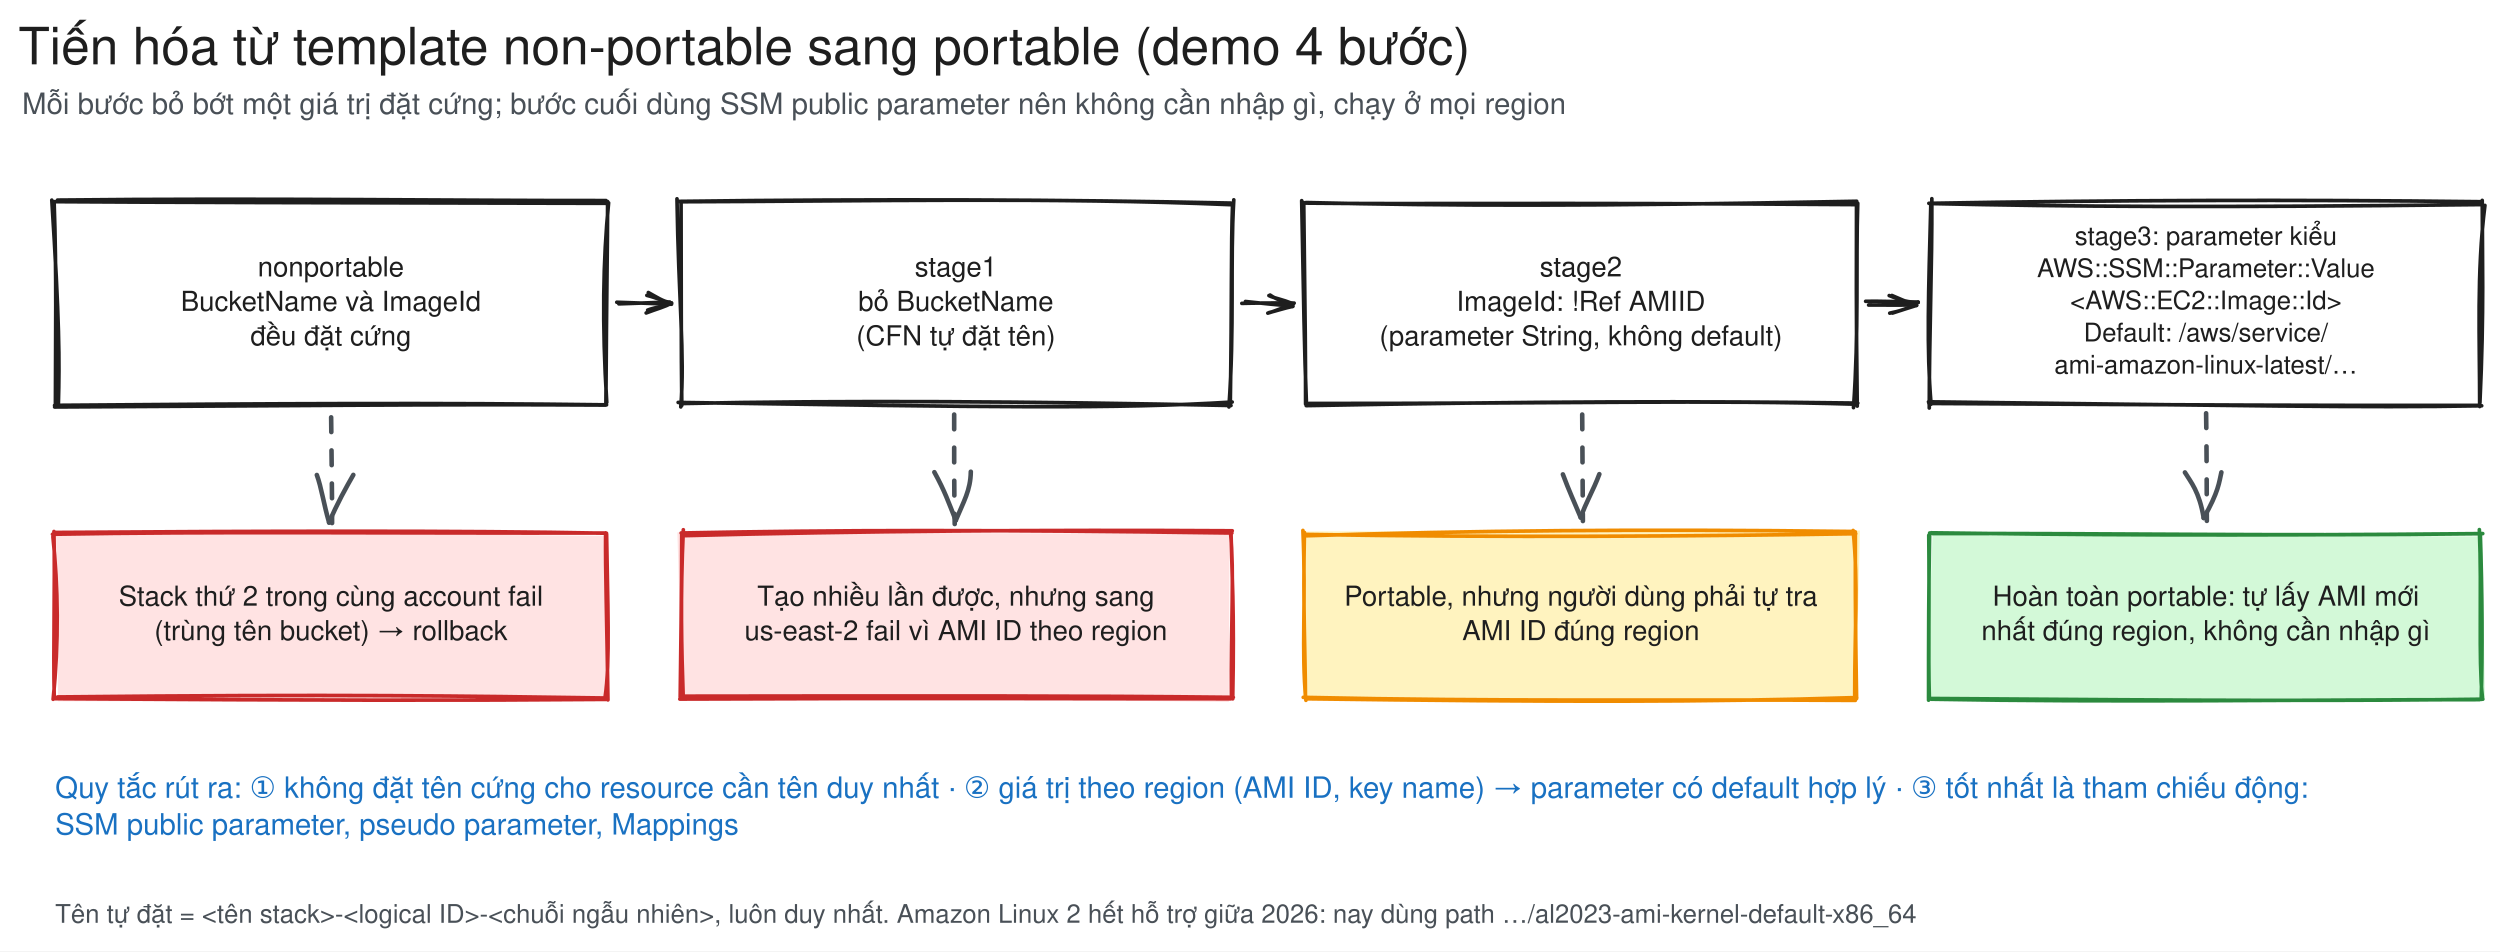
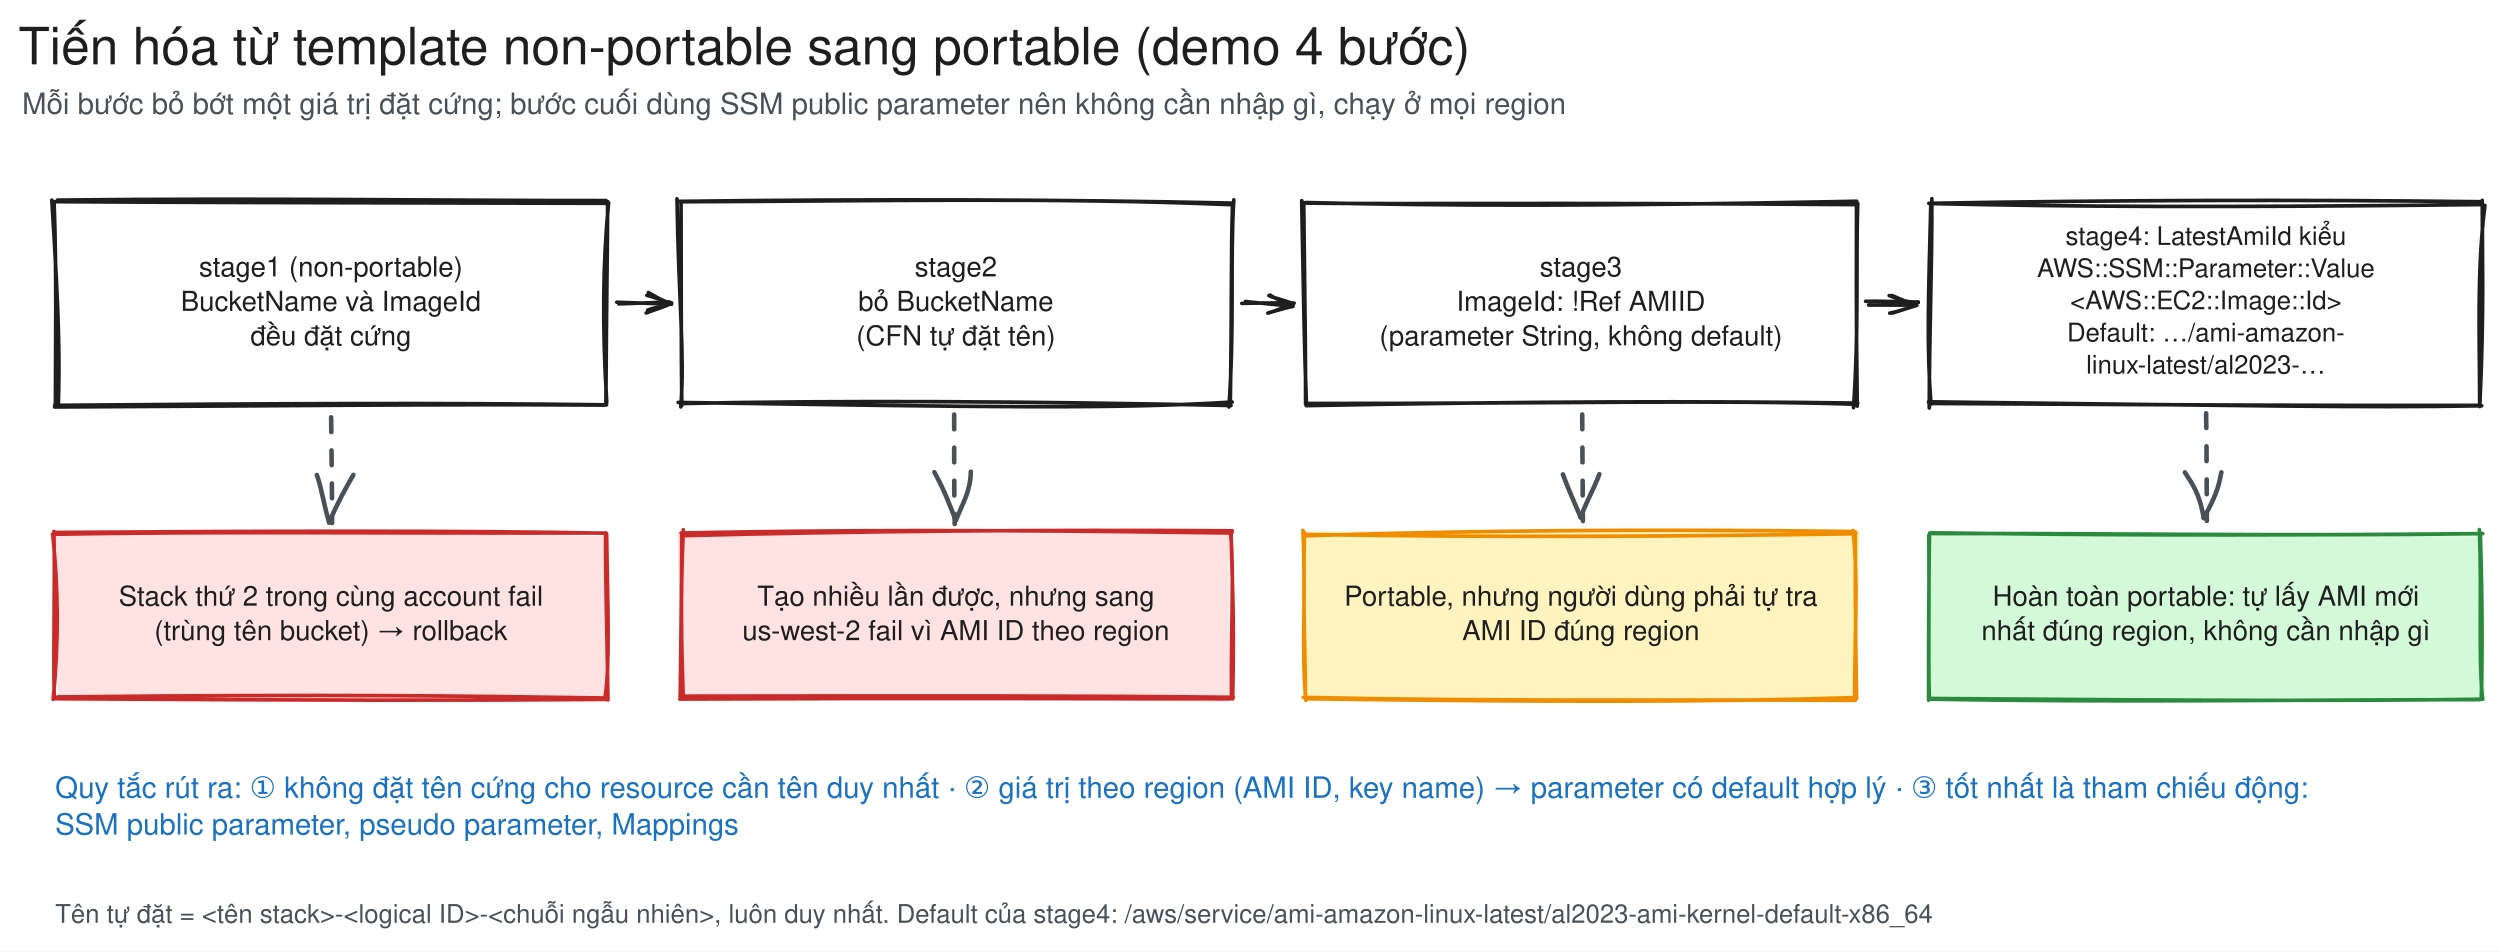
<svg xmlns="http://www.w3.org/2000/svg" version="1.1" viewBox="0 0 1360 517.5" width="1360" height="517.5">
  <defs>
    <style>
      @font-face {
        font-family: "Virgil";
        src: url("https://excalidraw.com/Virgil.woff2");
      }
      @font-face {
        font-family: "Cascadia";
        src: url("https://excalidraw.com/Cascadia.woff2");
      }
    </style>
  </defs>
  <rect x="0" y="0" width="1360" height="517.5" fill="#ffffff" />
  <g transform="translate(10 10) rotate(0 413.84 17.5)">
    <text x="0" y="25" font-family="Helvetica, Segoe UI Emoji" font-size="28px" fill="#1e1e1e" text-anchor="start" style="white-space: pre;" direction="ltr">Tiến hóa từ template non-portable sang portable (demo 4 bước)</text>
  </g>
  <g transform="translate(12 48) rotate(0 431.68 10)">
    <text x="0" y="14" font-family="Helvetica, Segoe UI Emoji" font-size="16px" fill="#495057" text-anchor="start" style="white-space: pre;" direction="ltr">Mỗi bước bỏ bớt một giá trị đặt cứng; bước cuối dùng SSM public parameter nên không cần nhập gì, chạy ở mọi region</text>
  </g>
  <g stroke-linecap="round" transform="translate(30 110) rotate(0 150 55)">
    <path d="M0.3 0.69 L299.93 1.6 L298.47 108.6 L-1.69 110.15" stroke="none" stroke-width="0" fill="#ffffff" />
    <path d="M1.29 -1.15 C110.28 -2.38, 220.17 -0.79, 299.66 -0.9 M-0.42 -0.29 C65.8 0.15, 130.85 0.24, 299.48 0.61 M301.08 0.34 C298.02 31.8, 297.47 66.09, 300.07 108.93 M300.54 -0.36 C300.52 23.97, 299.98 46.01, 299.61 109.44 M299.49 110.37 C208.54 109.75, 116.4 110.85, -0.28 111.41 M299.95 110.23 C209.92 109.03, 119.64 109.5, -0.31 110.5 M1.77 109.3 C2.4 86.86, 2.4 64.55, -1.82 -1.13 M0.15 109.48 C0.17 74.1, 0.85 39.65, -0.56 -0.23" stroke="#1e1e1e" stroke-width="2" fill="none" />
  </g>
  <g transform="translate(97.275 136.875) rotate(0 82.725 28.125)">
-     <text x="82.725" y="13.5" font-family="Helvetica, Segoe UI Emoji" font-size="15px" fill="#1e1e1e" text-anchor="middle" style="white-space: pre;" direction="ltr">nonportable</text>
+     <text x="82.725" y="13.5" font-family="Helvetica, Segoe UI Emoji" font-size="15px" fill="#1e1e1e" text-anchor="middle" style="white-space: pre;" direction="ltr">stage1 (non-portable)</text>
    <text x="82.725" y="32.25" font-family="Helvetica, Segoe UI Emoji" font-size="15px" fill="#1e1e1e" text-anchor="middle" style="white-space: pre;" direction="ltr">BucketName và ImageId</text>
    <text x="82.725" y="51" font-family="Helvetica, Segoe UI Emoji" font-size="15px" fill="#1e1e1e" text-anchor="middle" style="white-space: pre;" direction="ltr">đều đặt cứng</text>
  </g>
  <g stroke-linecap="round" transform="translate(370 110) rotate(0 150 55)">
    <path d="M1.95 -1.47 L301.28 0.22 L298.35 110.64 L-1.61 111.29" stroke="none" stroke-width="0" fill="#ffffff" />
    <path d="M-0.03 -0.24 C102.73 -0.52, 202.56 -2.76, 299.75 1.36 M-0.52 -0.46 C106.1 -1.85, 212.38 -1.44, 299.53 0.47 M301.18 -1.29 C299.17 33.03, 301.61 68.45, 298.53 111.39 M300.54 0.46 C299.57 24.86, 300.22 49.89, 299.27 110.03 M300.31 108.71 C236.71 112.57, 171.76 111.56, -1.08 108.92 M299.66 110.6 C193.76 108.33, 87.13 107.66, 0.17 109.54 M0.35 111.37 C2.62 82.9, -0.87 54.08, -1.72 -1.85 M0.9 110.54 C0.52 77.77, 0.61 46.66, 0.5 0.21" stroke="#1e1e1e" stroke-width="2" fill="none" />
  </g>
  <g transform="translate(463 136.875) rotate(0 57 28.125)">
-     <text x="57" y="13.5" font-family="Helvetica, Segoe UI Emoji" font-size="15px" fill="#1e1e1e" text-anchor="middle" style="white-space: pre;" direction="ltr">stage1</text>
+     <text x="57" y="13.5" font-family="Helvetica, Segoe UI Emoji" font-size="15px" fill="#1e1e1e" text-anchor="middle" style="white-space: pre;" direction="ltr">stage2</text>
    <text x="57" y="32.25" font-family="Helvetica, Segoe UI Emoji" font-size="15px" fill="#1e1e1e" text-anchor="middle" style="white-space: pre;" direction="ltr">bỏ BucketName</text>
    <text x="57" y="51" font-family="Helvetica, Segoe UI Emoji" font-size="15px" fill="#1e1e1e" text-anchor="middle" style="white-space: pre;" direction="ltr">(CFN tự đặt tên)</text>
  </g>
  <g stroke-linecap="round" transform="translate(710 110) rotate(0 150 55)">
    <path d="M-0.03 0.23 L300.65 -0.53 L301.07 109.58 L0.51 108.26" stroke="none" stroke-width="0" fill="#ffffff" />
    <path d="M-1.04 0.48 C61.95 1.21, 123.65 0.05, 300.44 1.32 M0.46 0.18 C78.75 2.06, 155.76 2.29, 300.03 -0.52 M300.61 0.57 C299.56 33.42, 301.26 70.94, 298.3 111.76 M299.94 0.23 C299.91 30.14, 299.66 59.88, 300.34 110.92 M299.96 109.91 C221.74 107.46, 141.53 109.58, 0.98 109.48 M300.62 109.29 C212.97 108.11, 126.18 108.3, 0.58 110.66 M0.65 108.06 C-0.39 82.29, -0.85 53.93, -1.88 -0.84 M0.24 109.79 C0.25 87.52, 0.05 65.04, -0.77 0.2" stroke="#1e1e1e" stroke-width="2" fill="none" />
  </g>
  <g transform="translate(739.85 136.875) rotate(0 120.15 28.125)">
-     <text x="120.15" y="13.5" font-family="Helvetica, Segoe UI Emoji" font-size="15px" fill="#1e1e1e" text-anchor="middle" style="white-space: pre;" direction="ltr">stage2</text>
+     <text x="120.15" y="13.5" font-family="Helvetica, Segoe UI Emoji" font-size="15px" fill="#1e1e1e" text-anchor="middle" style="white-space: pre;" direction="ltr">stage3</text>
    <text x="120.15" y="32.25" font-family="Helvetica, Segoe UI Emoji" font-size="15px" fill="#1e1e1e" text-anchor="middle" style="white-space: pre;" direction="ltr">ImageId: !Ref AMIID</text>
    <text x="120.15" y="51" font-family="Helvetica, Segoe UI Emoji" font-size="15px" fill="#1e1e1e" text-anchor="middle" style="white-space: pre;" direction="ltr">(parameter String, không default)</text>
  </g>
  <g stroke-linecap="round" transform="translate(1050 110) rotate(0 150 55)">
    <path d="M-1.4 1.72 L301.42 1.7 L301.08 111.85 L-0.21 110.1" stroke="none" stroke-width="0" fill="#ffffff" />
    <path d="M0.79 0.75 C75.93 2.42, 150.45 3, 299.78 1.3 M-0.7 0.61 C98.46 -1.13, 198.28 -1.49, 299.75 -0.27 M301.8 1.74 C297.21 38.43, 298.96 74.27, 298.94 111.16 M300.33 -0.99 C300.32 28.55, 301.44 58.92, 299.08 109.07 M300.04 110.75 C235.87 111.95, 169.03 110.58, -0.9 108.58 M299.47 110.51 C221.88 110.69, 144.79 110.33, -0.68 109.48 M-0.48 111.96 C-0.49 71.45, 1.08 35.12, 0.92 -1.91 M0.51 109.9 C-2 79.98, -0.89 49.28, 0.38 0.64" stroke="#1e1e1e" stroke-width="2" fill="none" />
  </g>
  <g transform="translate(1103.47 121.25) rotate(0 96.53 43.75)">
-     <text x="96.53" y="12" font-family="Helvetica, Segoe UI Emoji" font-size="14px" fill="#1e1e1e" text-anchor="middle" style="white-space: pre;" direction="ltr">stage3: parameter kiểu</text>
+     <text x="96.53" y="12" font-family="Helvetica, Segoe UI Emoji" font-size="14px" fill="#1e1e1e" text-anchor="middle" style="white-space: pre;" direction="ltr">stage4: LatestAmiId kiểu</text>
    <text x="96.53" y="29.5" font-family="Helvetica, Segoe UI Emoji" font-size="14px" fill="#1e1e1e" text-anchor="middle" style="white-space: pre;" direction="ltr">AWS::SSM::Parameter::Value</text>
    <text x="96.53" y="47" font-family="Helvetica, Segoe UI Emoji" font-size="14px" fill="#1e1e1e" text-anchor="middle" style="white-space: pre;" direction="ltr">&lt;AWS::EC2::Image::Id&gt;</text>
-     <text x="96.53" y="64.5" font-family="Helvetica, Segoe UI Emoji" font-size="14px" fill="#1e1e1e" text-anchor="middle" style="white-space: pre;" direction="ltr">Default: /aws/service/</text>
-     <text x="96.53" y="82" font-family="Helvetica, Segoe UI Emoji" font-size="14px" fill="#1e1e1e" text-anchor="middle" style="white-space: pre;" direction="ltr">ami-amazon-linux-latest/…</text>
+     <text x="96.53" y="64.5" font-family="Helvetica, Segoe UI Emoji" font-size="14px" fill="#1e1e1e" text-anchor="middle" style="white-space: pre;" direction="ltr">Default: …/ami-amazon-</text>
+     <text x="96.53" y="82" font-family="Helvetica, Segoe UI Emoji" font-size="14px" fill="#1e1e1e" text-anchor="middle" style="white-space: pre;" direction="ltr">linux-latest/al2023-…</text>
  </g>
  <g stroke-linecap="round" transform="translate(30 290) rotate(0 150 45)">
    <path d="M0.44 -0.93 L298.94 1.51 L299.48 91.15 L1.62 91.52" stroke="none" stroke-width="0" fill="#ffe3e3" />
    <path d="M-1.46 0.64 C86.72 -0.94, 176.5 0.14, 298.91 -0.02 M0.26 -0.35 C111.41 -1.13, 222.29 -1.49, 299.93 0.08 M299.99 0.64 C300.46 35.82, 302.02 71.1, 299.13 89.41 M299.45 -0.13 C299.26 21.29, 300.08 44.3, 300.72 90.76 M299.38 89.72 C225.74 88.66, 154.65 87.52, 1.32 89.14 M299.78 90.47 C221.4 91.15, 141.23 91.04, -0.44 90.08 M-1.11 90.41 C2.13 59.28, 1.65 29.19, -1.22 1.99 M-0.49 90.04 C-1.15 60.66, -0.01 29.85, -0.65 -0.87" stroke="#c92a2a" stroke-width="2" fill="none" />
  </g>
  <g transform="translate(53.925 316.25) rotate(0 126.075 18.75)">
    <text x="126.075" y="13.25" font-family="Helvetica, Segoe UI Emoji" font-size="15px" fill="#1e1e1e" text-anchor="middle" style="white-space: pre;" direction="ltr">Stack thứ 2 trong cùng account fail</text>
    <text x="126.075" y="32" font-family="Helvetica, Segoe UI Emoji" font-size="15px" fill="#1e1e1e" text-anchor="middle" style="white-space: pre;" direction="ltr">(trùng tên bucket) → rollback</text>
  </g>
  <g stroke-linecap="round" transform="translate(370 290) rotate(0 150 45)">
    <path d="M-1.52 -0.38 L298.86 0.41 L298.48 91.85 L1.04 88.4" stroke="none" stroke-width="0" fill="#ffe3e3" />
    <path d="M1.11 1.43 C99.04 -1.14, 197.35 -1.88, 300.35 -1.26 M0.54 -0.05 C84.62 -1.71, 168.18 -1.91, 300.14 -0.03 M299.36 -0.87 C301.56 22.98, 299.52 47.68, 299.89 89.43 M299.66 -0.57 C300.1 21.16, 301.59 40.91, 300.6 90.17 M300.93 89.34 C217.31 88.41, 135.21 88.52, 1.28 88.71 M299.6 90.15 C216.96 90.19, 133.27 89.69, -0.18 90.3 M1.67 89.19 C0.76 62.35, 0.06 35.16, 1.73 -1.82 M0.02 89.28 C0.26 63.79, 0.83 37.61, 0.87 0.38" stroke="#c92a2a" stroke-width="2" fill="none" />
  </g>
  <g transform="translate(393.625 316.25) rotate(0 126.375 18.75)">
    <text x="126.375" y="13.25" font-family="Helvetica, Segoe UI Emoji" font-size="15px" fill="#1e1e1e" text-anchor="middle" style="white-space: pre;" direction="ltr">Tạo nhiều lần được, nhưng sang</text>
-     <text x="126.375" y="32" font-family="Helvetica, Segoe UI Emoji" font-size="15px" fill="#1e1e1e" text-anchor="middle" style="white-space: pre;" direction="ltr">us-east-2 fail vì AMI ID theo region</text>
+     <text x="126.375" y="32" font-family="Helvetica, Segoe UI Emoji" font-size="15px" fill="#1e1e1e" text-anchor="middle" style="white-space: pre;" direction="ltr">us-west-2 fail vì AMI ID theo region</text>
  </g>
  <g stroke-linecap="round" transform="translate(710 290) rotate(0 150 45)">
    <path d="M-0.84 -0.89 L301.79 -1.41 L299.71 90.32 L-1.25 89.97" stroke="none" stroke-width="0" fill="#fff3bf" />
    <path d="M0.81 1.46 C90.1 -1.38, 179.17 -2.32, 298.78 -0.87 M-0.25 0.72 C107.68 2.57, 215.07 1.69, 299.5 0.35 M298.09 -1.43 C301.03 27.53, 298.89 53.15, 298.96 88.09 M299.3 -0.65 C299.39 18.76, 299.03 37.71, 299.98 90.04 M299.3 91.01 C202.48 90.4, 104.99 91.72, -1.04 89.36 M300.06 89.47 C218.36 92.01, 137.54 91.97, 0.39 90.14 M0.42 90.98 C-2.21 63.7, 0.56 37.94, -1.22 -1.45 M0.16 89.04 C0.11 65.72, -1.26 41.46, -0.39 -0.35" stroke="#f08c00" stroke-width="2" fill="none" />
  </g>
  <g transform="translate(726.275 316.25) rotate(0 133.725 18.75)">
    <text x="133.725" y="13.25" font-family="Helvetica, Segoe UI Emoji" font-size="15px" fill="#1e1e1e" text-anchor="middle" style="white-space: pre;" direction="ltr">Portable, nhưng người dùng phải tự tra</text>
    <text x="133.725" y="32" font-family="Helvetica, Segoe UI Emoji" font-size="15px" fill="#1e1e1e" text-anchor="middle" style="white-space: pre;" direction="ltr">AMI ID đúng region</text>
  </g>
  <g stroke-linecap="round" transform="translate(1050 290) rotate(0 150 45)">
    <path d="M1.29 1.03 L300.25 1.79 L301.82 90.1 L-1.82 89.66" stroke="none" stroke-width="0" fill="#d3f9d8" />
    <path d="M1.36 0.26 C98.11 -0.03, 195.81 1.72, 299.17 0.34 M0.49 -0.16 C78.78 0.96, 157.59 1.59, 300.61 0.28 M298.77 -1.89 C300.2 32.14, 298.15 68.3, 300.44 89.43 M299.28 -0.04 C300.35 32.37, 300.52 64.88, 299.78 90.47 M298.85 90.61 C198.96 90.66, 99.7 92.2, 0.61 90.37 M300.66 90.36 C231.02 91.3, 161.38 91.2, -0.2 89.97 M-0.43 89.54 C-1.14 64.46, -0.33 39.05, -0.75 1.2 M-0.86 90.9 C-0.9 59.03, -0.77 26.93, -0.27 -0.05" stroke="#2b8a3e" stroke-width="2" fill="none" />
  </g>
  <g transform="translate(1077.3 316.25) rotate(0 122.7 18.75)">
    <text x="122.7" y="13.25" font-family="Helvetica, Segoe UI Emoji" font-size="15px" fill="#1e1e1e" text-anchor="middle" style="white-space: pre;" direction="ltr">Hoàn toàn portable: tự lấy AMI mới</text>
    <text x="122.7" y="32" font-family="Helvetica, Segoe UI Emoji" font-size="15px" fill="#1e1e1e" text-anchor="middle" style="white-space: pre;" direction="ltr">nhất đúng region, không cần nhập gì</text>
  </g>
  <g stroke-linecap="round">
    <g transform="translate(336 165) rotate(0 14 0)">
      <path d="M0.65 0.3 C5.02 0.24, 22.65 -0.55, 27.07 -0.67 M-0.47 -0.58 C4.19 -0.47, 24.28 0.31, 29.3 0.51" stroke="#1e1e1e" stroke-width="2" fill="none" />
    </g>
    <g transform="translate(336 165) rotate(0 14 0)">
      <path d="M16.32 3.7 C20.14 2.14, 25.35 1.9, 28.34 -0.58 M15.51 5.25 C21.1 3.08, 25.96 1.93, 29.29 -0.17" stroke="#1e1e1e" stroke-width="2" fill="none" />
    </g>
    <g transform="translate(336 165) rotate(0 14 0)">
      <path d="M16.69 -5.87 C20.36 -3.87, 25.42 -0.56, 28.34 -0.58 M15.88 -4.32 C21.29 -3.02, 26.02 -0.7, 29.29 -0.17" stroke="#1e1e1e" stroke-width="2" fill="none" />
    </g>
  </g>
  <g stroke-linecap="round">
    <g transform="translate(676 165) rotate(0 14 0)">
      <path d="M-0.44 0.04 C4.36 -0.15, 23.25 -0.25, 28.02 -0.11 M1.52 -0.99 C6.24 -0.47, 22.76 1.37, 27.08 1.37" stroke="#1e1e1e" stroke-width="2" fill="none" />
    </g>
    <g transform="translate(676 165) rotate(0 14 0)">
      <path d="M13.69 5.35 C16.62 4.62, 20.9 2.74, 27.46 0.34 M14.33 5.07 C17.94 4.2, 23.39 2.43, 27.24 1.67" stroke="#1e1e1e" stroke-width="2" fill="none" />
    </g>
    <g transform="translate(676 165) rotate(0 14 0)">
      <path d="M14.29 -4.21 C17.16 -2.71, 21.3 -2.36, 27.46 0.34 M14.93 -4.49 C18.3 -2.06, 23.53 -0.52, 27.24 1.67" stroke="#1e1e1e" stroke-width="2" fill="none" />
    </g>
  </g>
  <g stroke-linecap="round">
    <g transform="translate(1016 165) rotate(0 14 0)">
      <path d="M-1.09 -1.09 C3.4 -1.3, 22.64 -0.78, 27.5 -0.52 M0.53 0.95 C4.77 0.84, 21.83 1.18, 26.29 0.75" stroke="#1e1e1e" stroke-width="2" fill="none" />
    </g>
    <g transform="translate(1016 165) rotate(0 14 0)">
      <path d="M12.02 5.36 C17.17 4.32, 22.84 2.72, 27.48 -0.61 M13.49 5.32 C17.23 4.06, 20.8 2.98, 26.61 1.13" stroke="#1e1e1e" stroke-width="2" fill="none" />
    </g>
    <g transform="translate(1016 165) rotate(0 14 0)">
      <path d="M11.72 -4.21 C17.03 -1.93, 22.8 -0.21, 27.48 -0.61 M13.19 -4.26 C16.97 -2.69, 20.63 -0.93, 26.61 1.13" stroke="#1e1e1e" stroke-width="2" fill="none" />
    </g>
  </g>
  <g stroke-linecap="round">
    <g transform="translate(180 226) rotate(0 0 29)">
      <path d="M0.14 1.03 C0.22 10.7, 0.75 49.15, 0.65 58.54" stroke="#495057" stroke-width="2.5" fill="none" stroke-dasharray="8 10" />
    </g>
    <g transform="translate(180 226) rotate(0 0 29)">
      <path d="M-7.64 32.4 C-5.18 39.06, -3.97 47.92, -0.97 58.27" stroke="#495057" stroke-width="2.5" fill="none" />
    </g>
    <g transform="translate(180 226) rotate(0 0 29)">
      <path d="M12.2 32.34 C8.4 39.04, 3.34 47.92, -0.97 58.27" stroke="#495057" stroke-width="2.5" fill="none" />
    </g>
  </g>
  <g stroke-linecap="round">
    <g transform="translate(520 226) rotate(0 0 29)">
      <path d="M-0.93 -0.48 C-1.02 9.3, -0.91 49.23, -0.64 59.06" stroke="#495057" stroke-width="2.5" fill="none" stroke-dasharray="8 10" />
    </g>
    <g transform="translate(520 226) rotate(0 0 29)">
      <path d="M-11.71 30.87 C-6.05 41.13, -4.05 47.11, -0.06 57.09" stroke="#495057" stroke-width="2.5" fill="none" />
    </g>
    <g transform="translate(520 226) rotate(0 0 29)">
      <path d="M8.12 30.61 C7.98 40.8, 4.19 46.85, -0.06 57.09" stroke="#495057" stroke-width="2.5" fill="none" />
    </g>
  </g>
  <g stroke-linecap="round">
    <g transform="translate(860 226) rotate(0 0 29)">
      <path d="M0.72 -0.49 C0.82 9.05, 1.05 47.84, 1.09 57.44" stroke="#495057" stroke-width="2.5" fill="none" stroke-dasharray="8 10" />
    </g>
    <g transform="translate(860 226) rotate(0 0 29)">
      <path d="M-9.79 32.06 C-6.45 41.02, -3.62 47.09, -0.08 55.53" stroke="#495057" stroke-width="2.5" fill="none" />
    </g>
    <g transform="translate(860 226) rotate(0 0 29)">
      <path d="M10.04 31.95 C6.64 41.07, 2.74 47.17, -0.08 55.53" stroke="#495057" stroke-width="2.5" fill="none" />
    </g>
  </g>
  <g stroke-linecap="round">
    <g transform="translate(1200 226) rotate(0 0 29)">
      <path d="M0.12 -1.17 C0.34 8.29, 0.54 47.39, 0.52 57.36" stroke="#495057" stroke-width="2.5" fill="none" stroke-dasharray="8 10" />
    </g>
    <g transform="translate(1200 226) rotate(0 0 29)">
      <path d="M-11.4 31 C-8.09 36.43, -3.62 41.32, -1.19 55.78" stroke="#495057" stroke-width="2.5" fill="none" />
    </g>
    <g transform="translate(1200 226) rotate(0 0 29)">
      <path d="M8.43 30.96 C7.16 36.41, 7.04 41.31, -1.19 55.78" stroke="#495057" stroke-width="2.5" fill="none" />
    </g>
  </g>
  <g transform="translate(30 420) rotate(0 643.04 20)">
    <text x="0" y="14" font-family="Helvetica, Segoe UI Emoji" font-size="16px" fill="#1971c2" text-anchor="start" style="white-space: pre;" direction="ltr">Quy tắc rút ra: ① không đặt tên cứng cho resource cần tên duy nhất · ② giá trị theo region (AMI ID, key name) → parameter có default hợp lý · ③ tốt nhất là tham chiếu động:</text>
    <text x="0" y="34" font-family="Helvetica, Segoe UI Emoji" font-size="16px" fill="#1971c2" text-anchor="start" style="white-space: pre;" direction="ltr">SSM public parameter, pseudo parameter, Mappings</text>
  </g>
  <g transform="translate(30 490) rotate(0 537.74 8.75)">
-     <text x="0" y="12" font-family="Helvetica, Segoe UI Emoji" font-size="14px" fill="#495057" text-anchor="start" style="white-space: pre;" direction="ltr">Tên tự đặt = &lt;tên stack&gt;-&lt;logical ID&gt;-&lt;chuỗi ngẫu nhiên&gt;, luôn duy nhất. Amazon Linux 2 hết hỗ trợ giữa 2026: nay dùng path …/al2023-ami-kernel-default-x86_64</text>
+     <text x="0" y="12" font-family="Helvetica, Segoe UI Emoji" font-size="14px" fill="#495057" text-anchor="start" style="white-space: pre;" direction="ltr">Tên tự đặt = &lt;tên stack&gt;-&lt;logical ID&gt;-&lt;chuỗi ngẫu nhiên&gt;, luôn duy nhất. Default của stage4: /aws/service/ami-amazon-linux-latest/al2023-ami-kernel-default-x86_64</text>
  </g>
</svg>
